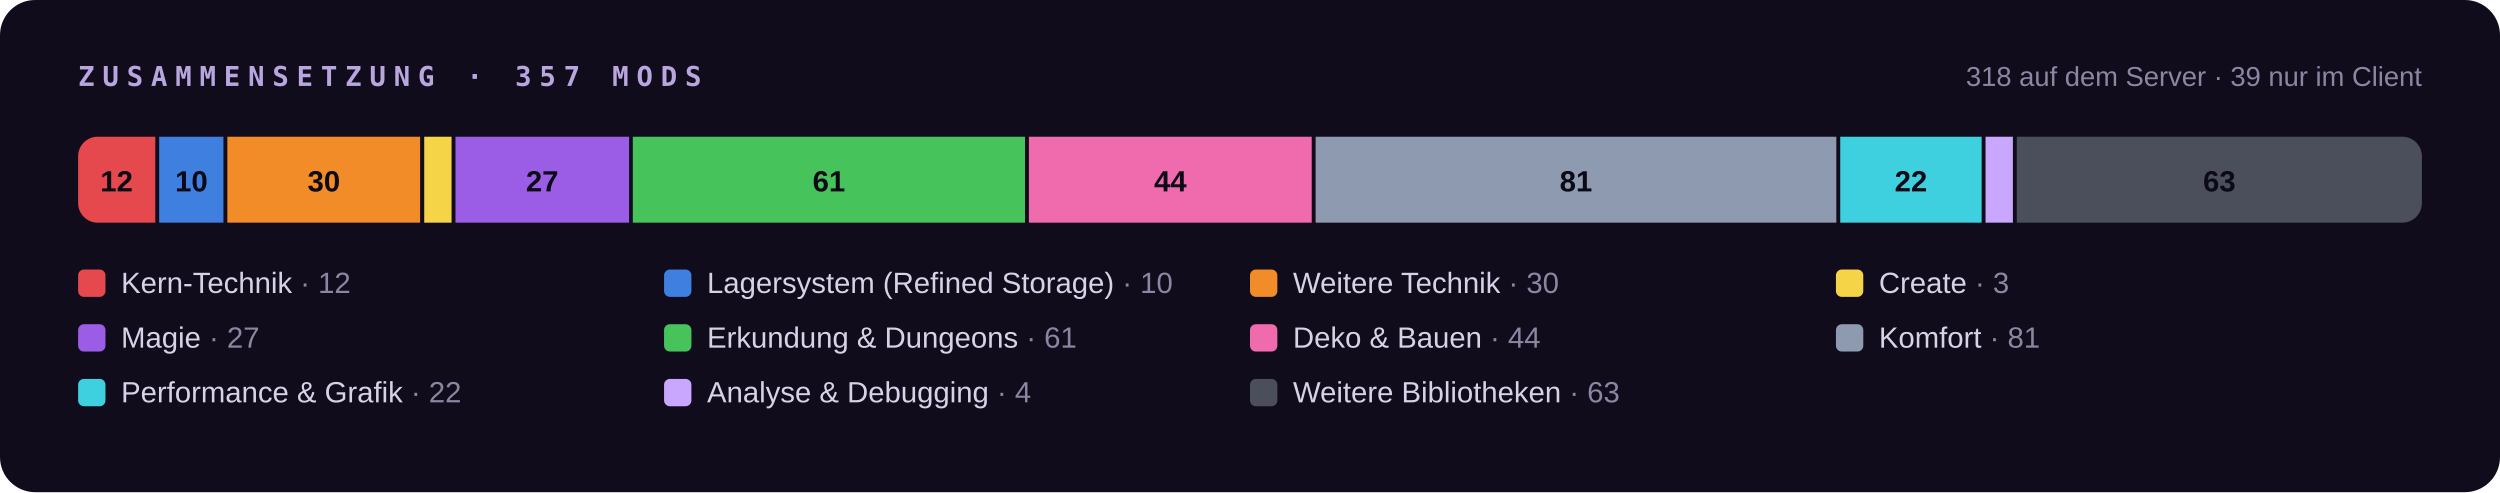
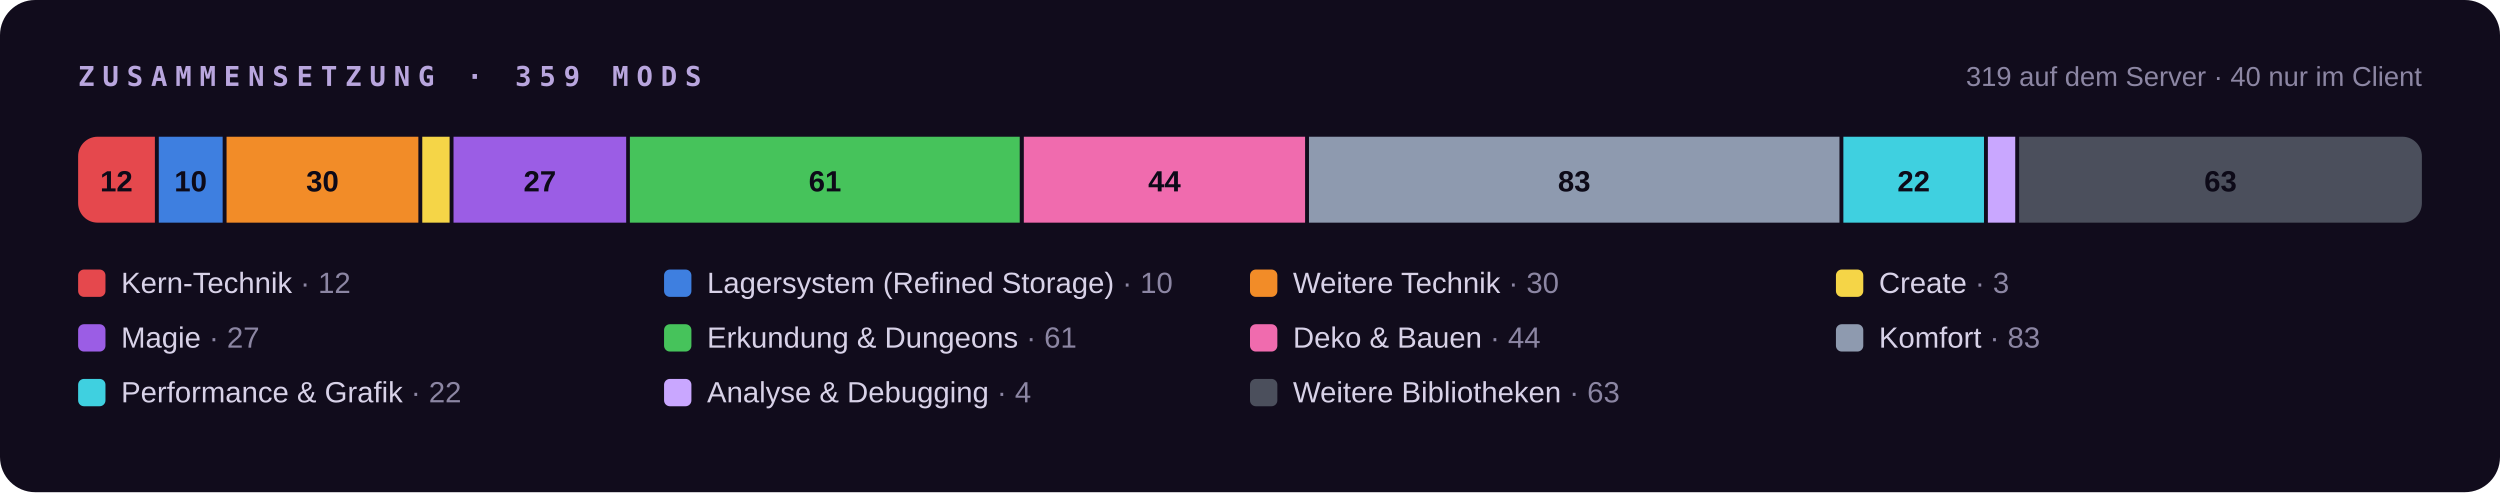
- <svg xmlns="http://www.w3.org/2000/svg" viewBox="0 0 1280 252" width="1280" height="252" role="img" aria-label="Zusammensetzung der 357 Mods nach Kategorie">
+ <svg xmlns="http://www.w3.org/2000/svg" viewBox="0 0 1280 252" width="1280" height="252" role="img" aria-label="Zusammensetzung der 359 Mods nach Kategorie">
  <defs>
    <clipPath id="bar">
      <rect x="40" y="70" width="1200" height="44" rx="10" />
    </clipPath>
  </defs>
  <rect width="1280" height="252" rx="18" fill="#110C1C" />
-   <text x="40" y="44" font-family="'Cascadia Code', Consolas, monospace" font-size="14" font-weight="600" fill="#B9A6DE" letter-spacing="4">ZUSAMMENSETZUNG · 357 MODS</text>
-   <text x="1240" y="44" font-family="'Segoe UI', 'Helvetica Neue', Arial, sans-serif" font-size="14" fill="#8C86A3" text-anchor="end">318 auf dem Server · 39 nur im Client</text>
+   <text x="40" y="44" font-family="'Cascadia Code', Consolas, monospace" font-size="14" font-weight="600" fill="#B9A6DE" letter-spacing="4">ZUSAMMENSETZUNG · 359 MODS</text>
+   <text x="1240" y="44" font-family="'Segoe UI', 'Helvetica Neue', Arial, sans-serif" font-size="14" fill="#8C86A3" text-anchor="end">319 auf dem Server · 40 nur im Client</text>
  <g clip-path="url(#bar)">
-     <rect x="40.0" y="70" width="39.5" height="44" fill="#E5484D" />
-     <text x="59.7" y="98" font-family="'Segoe UI', 'Helvetica Neue', Arial, sans-serif" font-size="15" font-weight="700" fill="#0D0A18" text-anchor="middle">12</text>
-     <rect x="81.5" y="70" width="32.9" height="44" fill="#3E7FE0" />
-     <text x="98.0" y="98" font-family="'Segoe UI', 'Helvetica Neue', Arial, sans-serif" font-size="15" font-weight="700" fill="#0D0A18" text-anchor="middle">10</text>
-     <rect x="116.4" y="70" width="98.7" height="44" fill="#F28C28" />
-     <text x="165.8" y="98" font-family="'Segoe UI', 'Helvetica Neue', Arial, sans-serif" font-size="15" font-weight="700" fill="#0D0A18" text-anchor="middle">30</text>
-     <rect x="217.2" y="70" width="14.0" height="44" fill="#F5D547" />
-     <rect x="233.2" y="70" width="88.9" height="44" fill="#9B5DE5" />
-     <text x="277.6" y="98" font-family="'Segoe UI', 'Helvetica Neue', Arial, sans-serif" font-size="15" font-weight="700" fill="#0D0A18" text-anchor="middle">27</text>
-     <rect x="324.0" y="70" width="200.8" height="44" fill="#46C35B" />
-     <text x="424.4" y="98" font-family="'Segoe UI', 'Helvetica Neue', Arial, sans-serif" font-size="15" font-weight="700" fill="#0D0A18" text-anchor="middle">61</text>
-     <rect x="526.8" y="70" width="144.8" height="44" fill="#F06BAE" />
-     <text x="599.2" y="98" font-family="'Segoe UI', 'Helvetica Neue', Arial, sans-serif" font-size="15" font-weight="700" fill="#0D0A18" text-anchor="middle">44</text>
-     <rect x="673.6" y="70" width="266.6" height="44" fill="#8E9AAF" />
-     <text x="806.9" y="98" font-family="'Segoe UI', 'Helvetica Neue', Arial, sans-serif" font-size="15" font-weight="700" fill="#0D0A18" text-anchor="middle">81</text>
-     <rect x="942.2" y="70" width="72.4" height="44" fill="#3FD0E0" />
-     <text x="978.4" y="98" font-family="'Segoe UI', 'Helvetica Neue', Arial, sans-serif" font-size="15" font-weight="700" fill="#0D0A18" text-anchor="middle">22</text>
-     <rect x="1016.6" y="70" width="14.0" height="44" fill="#C9A7FF" />
-     <rect x="1032.6" y="70" width="207.4" height="44" fill="#4B4F5C" />
-     <text x="1136.3" y="98" font-family="'Segoe UI', 'Helvetica Neue', Arial, sans-serif" font-size="15" font-weight="700" fill="#0D0A18" text-anchor="middle">63</text>
+     <rect x="40.0" y="70" width="39.3" height="44" fill="#E5484D" />
+     <text x="59.6" y="98" font-family="'Segoe UI', 'Helvetica Neue', Arial, sans-serif" font-size="15" font-weight="700" fill="#0D0A18" text-anchor="middle">12</text>
+     <rect x="81.3" y="70" width="32.7" height="44" fill="#3E7FE0" />
+     <text x="97.6" y="98" font-family="'Segoe UI', 'Helvetica Neue', Arial, sans-serif" font-size="15" font-weight="700" fill="#0D0A18" text-anchor="middle">10</text>
+     <rect x="116.0" y="70" width="98.2" height="44" fill="#F28C28" />
+     <text x="165.1" y="98" font-family="'Segoe UI', 'Helvetica Neue', Arial, sans-serif" font-size="15" font-weight="700" fill="#0D0A18" text-anchor="middle">30</text>
+     <rect x="216.2" y="70" width="14.0" height="44" fill="#F5D547" />
+     <rect x="232.2" y="70" width="88.4" height="44" fill="#9B5DE5" />
+     <text x="276.4" y="98" font-family="'Segoe UI', 'Helvetica Neue', Arial, sans-serif" font-size="15" font-weight="700" fill="#0D0A18" text-anchor="middle">27</text>
+     <rect x="322.5" y="70" width="199.6" height="44" fill="#46C35B" />
+     <text x="422.4" y="98" font-family="'Segoe UI', 'Helvetica Neue', Arial, sans-serif" font-size="15" font-weight="700" fill="#0D0A18" text-anchor="middle">61</text>
+     <rect x="524.2" y="70" width="144.0" height="44" fill="#F06BAE" />
+     <text x="596.2" y="98" font-family="'Segoe UI', 'Helvetica Neue', Arial, sans-serif" font-size="15" font-weight="700" fill="#0D0A18" text-anchor="middle">44</text>
+     <rect x="670.2" y="70" width="271.6" height="44" fill="#8E9AAF" />
+     <text x="806.0" y="98" font-family="'Segoe UI', 'Helvetica Neue', Arial, sans-serif" font-size="15" font-weight="700" fill="#0D0A18" text-anchor="middle">83</text>
+     <rect x="943.8" y="70" width="72.0" height="44" fill="#3FD0E0" />
+     <text x="979.8" y="98" font-family="'Segoe UI', 'Helvetica Neue', Arial, sans-serif" font-size="15" font-weight="700" fill="#0D0A18" text-anchor="middle">22</text>
+     <rect x="1017.8" y="70" width="14.0" height="44" fill="#C9A7FF" />
+     <rect x="1033.8" y="70" width="206.2" height="44" fill="#4B4F5C" />
+     <text x="1136.9" y="98" font-family="'Segoe UI', 'Helvetica Neue', Arial, sans-serif" font-size="15" font-weight="700" fill="#0D0A18" text-anchor="middle">63</text>
  </g>
  <rect x="40" y="138" width="14" height="14" rx="3" fill="#E5484D" />
  <text x="62" y="150" font-family="'Segoe UI', 'Helvetica Neue', Arial, sans-serif" font-size="15" fill="#D8D2E8">Kern-Technik <tspan fill="#8C86A3">· 12</tspan>
  </text>
  <rect x="340" y="138" width="14" height="14" rx="3" fill="#3E7FE0" />
  <text x="362" y="150" font-family="'Segoe UI', 'Helvetica Neue', Arial, sans-serif" font-size="15" fill="#D8D2E8">Lagersystem (Refined Storage) <tspan fill="#8C86A3">· 10</tspan>
  </text>
  <rect x="640" y="138" width="14" height="14" rx="3" fill="#F28C28" />
  <text x="662" y="150" font-family="'Segoe UI', 'Helvetica Neue', Arial, sans-serif" font-size="15" fill="#D8D2E8">Weitere Technik <tspan fill="#8C86A3">· 30</tspan>
  </text>
  <rect x="940" y="138" width="14" height="14" rx="3" fill="#F5D547" />
  <text x="962" y="150" font-family="'Segoe UI', 'Helvetica Neue', Arial, sans-serif" font-size="15" fill="#D8D2E8">Create <tspan fill="#8C86A3">· 3</tspan>
  </text>
  <rect x="40" y="166" width="14" height="14" rx="3" fill="#9B5DE5" />
  <text x="62" y="178" font-family="'Segoe UI', 'Helvetica Neue', Arial, sans-serif" font-size="15" fill="#D8D2E8">Magie <tspan fill="#8C86A3">· 27</tspan>
  </text>
  <rect x="340" y="166" width="14" height="14" rx="3" fill="#46C35B" />
  <text x="362" y="178" font-family="'Segoe UI', 'Helvetica Neue', Arial, sans-serif" font-size="15" fill="#D8D2E8">Erkundung &amp; Dungeons <tspan fill="#8C86A3">· 61</tspan>
  </text>
  <rect x="640" y="166" width="14" height="14" rx="3" fill="#F06BAE" />
  <text x="662" y="178" font-family="'Segoe UI', 'Helvetica Neue', Arial, sans-serif" font-size="15" fill="#D8D2E8">Deko &amp; Bauen <tspan fill="#8C86A3">· 44</tspan>
  </text>
  <rect x="940" y="166" width="14" height="14" rx="3" fill="#8E9AAF" />
-   <text x="962" y="178" font-family="'Segoe UI', 'Helvetica Neue', Arial, sans-serif" font-size="15" fill="#D8D2E8">Komfort <tspan fill="#8C86A3">· 81</tspan>
+   <text x="962" y="178" font-family="'Segoe UI', 'Helvetica Neue', Arial, sans-serif" font-size="15" fill="#D8D2E8">Komfort <tspan fill="#8C86A3">· 83</tspan>
  </text>
  <rect x="40" y="194" width="14" height="14" rx="3" fill="#3FD0E0" />
  <text x="62" y="206" font-family="'Segoe UI', 'Helvetica Neue', Arial, sans-serif" font-size="15" fill="#D8D2E8">Performance &amp; Grafik <tspan fill="#8C86A3">· 22</tspan>
  </text>
  <rect x="340" y="194" width="14" height="14" rx="3" fill="#C9A7FF" />
  <text x="362" y="206" font-family="'Segoe UI', 'Helvetica Neue', Arial, sans-serif" font-size="15" fill="#D8D2E8">Analyse &amp; Debugging <tspan fill="#8C86A3">· 4</tspan>
  </text>
  <rect x="640" y="194" width="14" height="14" rx="3" fill="#4B4F5C" />
  <text x="662" y="206" font-family="'Segoe UI', 'Helvetica Neue', Arial, sans-serif" font-size="15" fill="#D8D2E8">Weitere Bibliotheken <tspan fill="#8C86A3">· 63</tspan>
  </text>
</svg>
